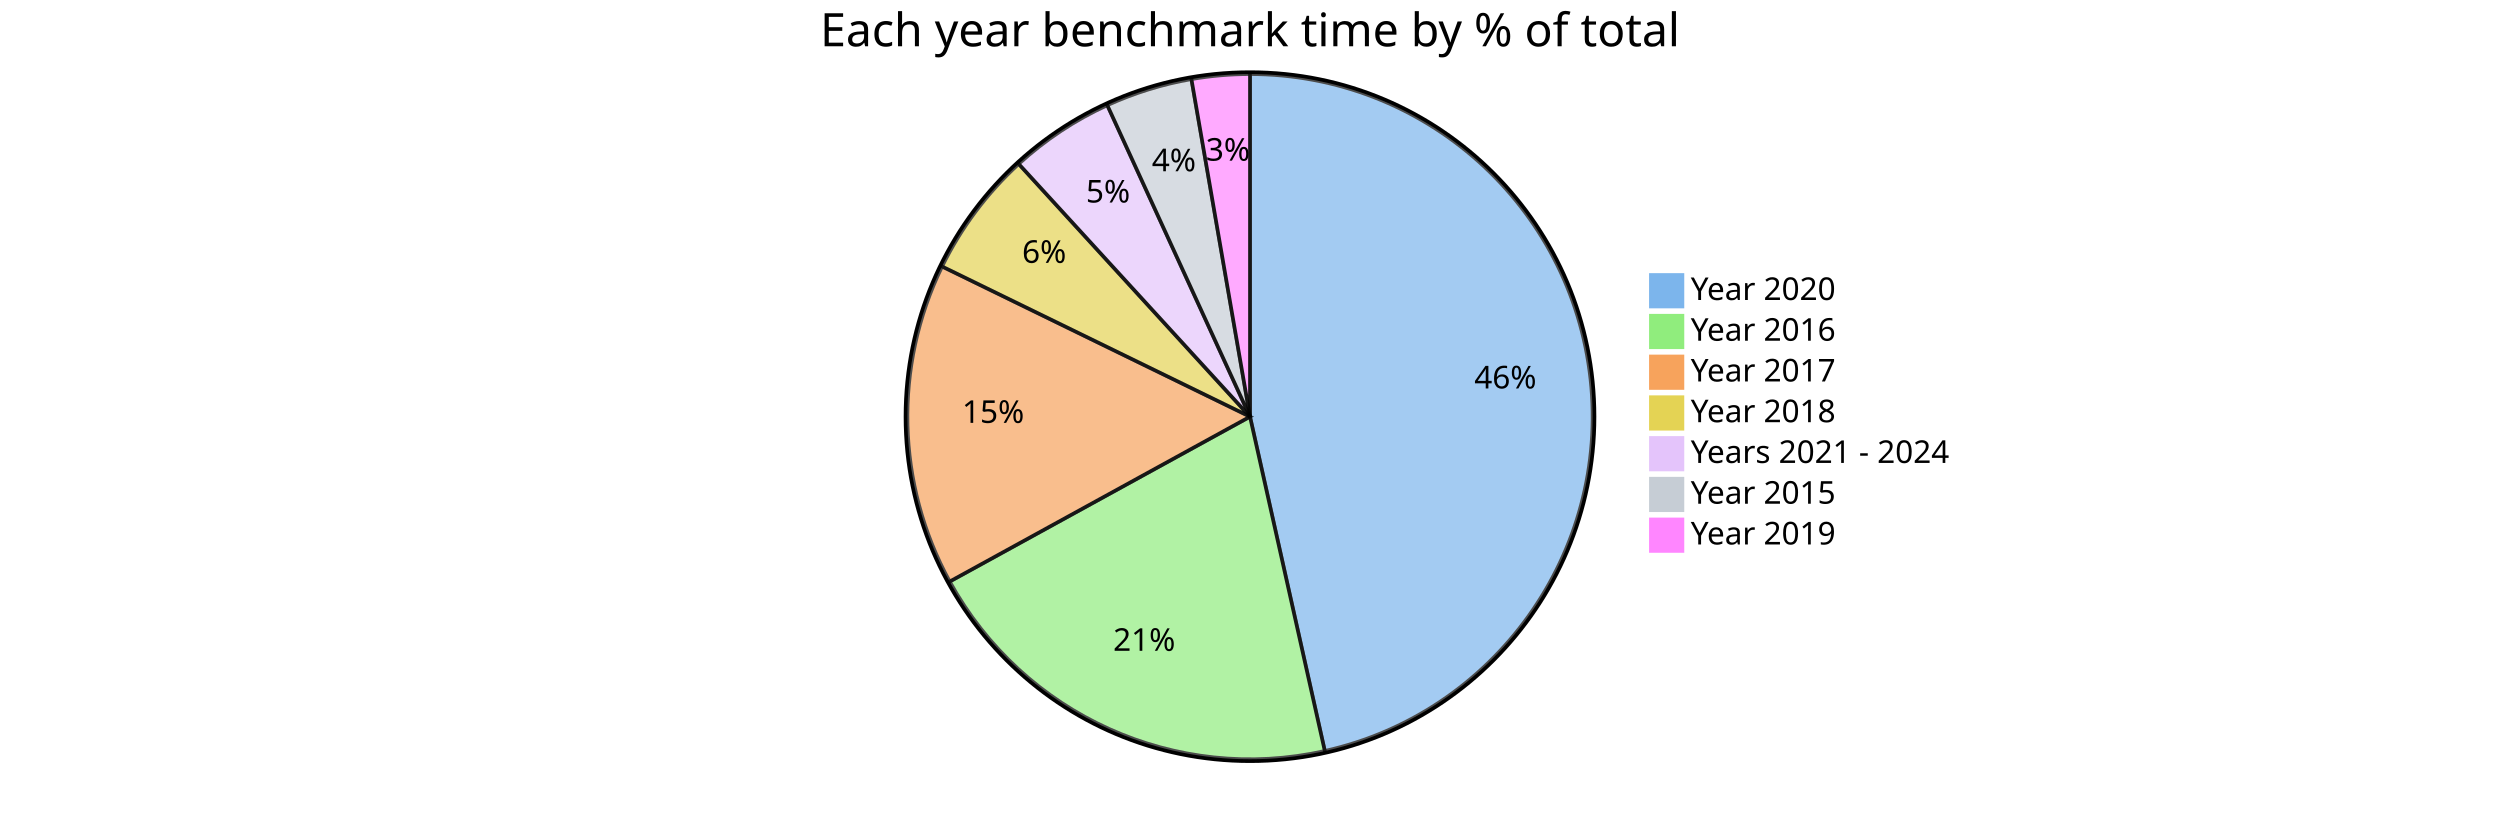
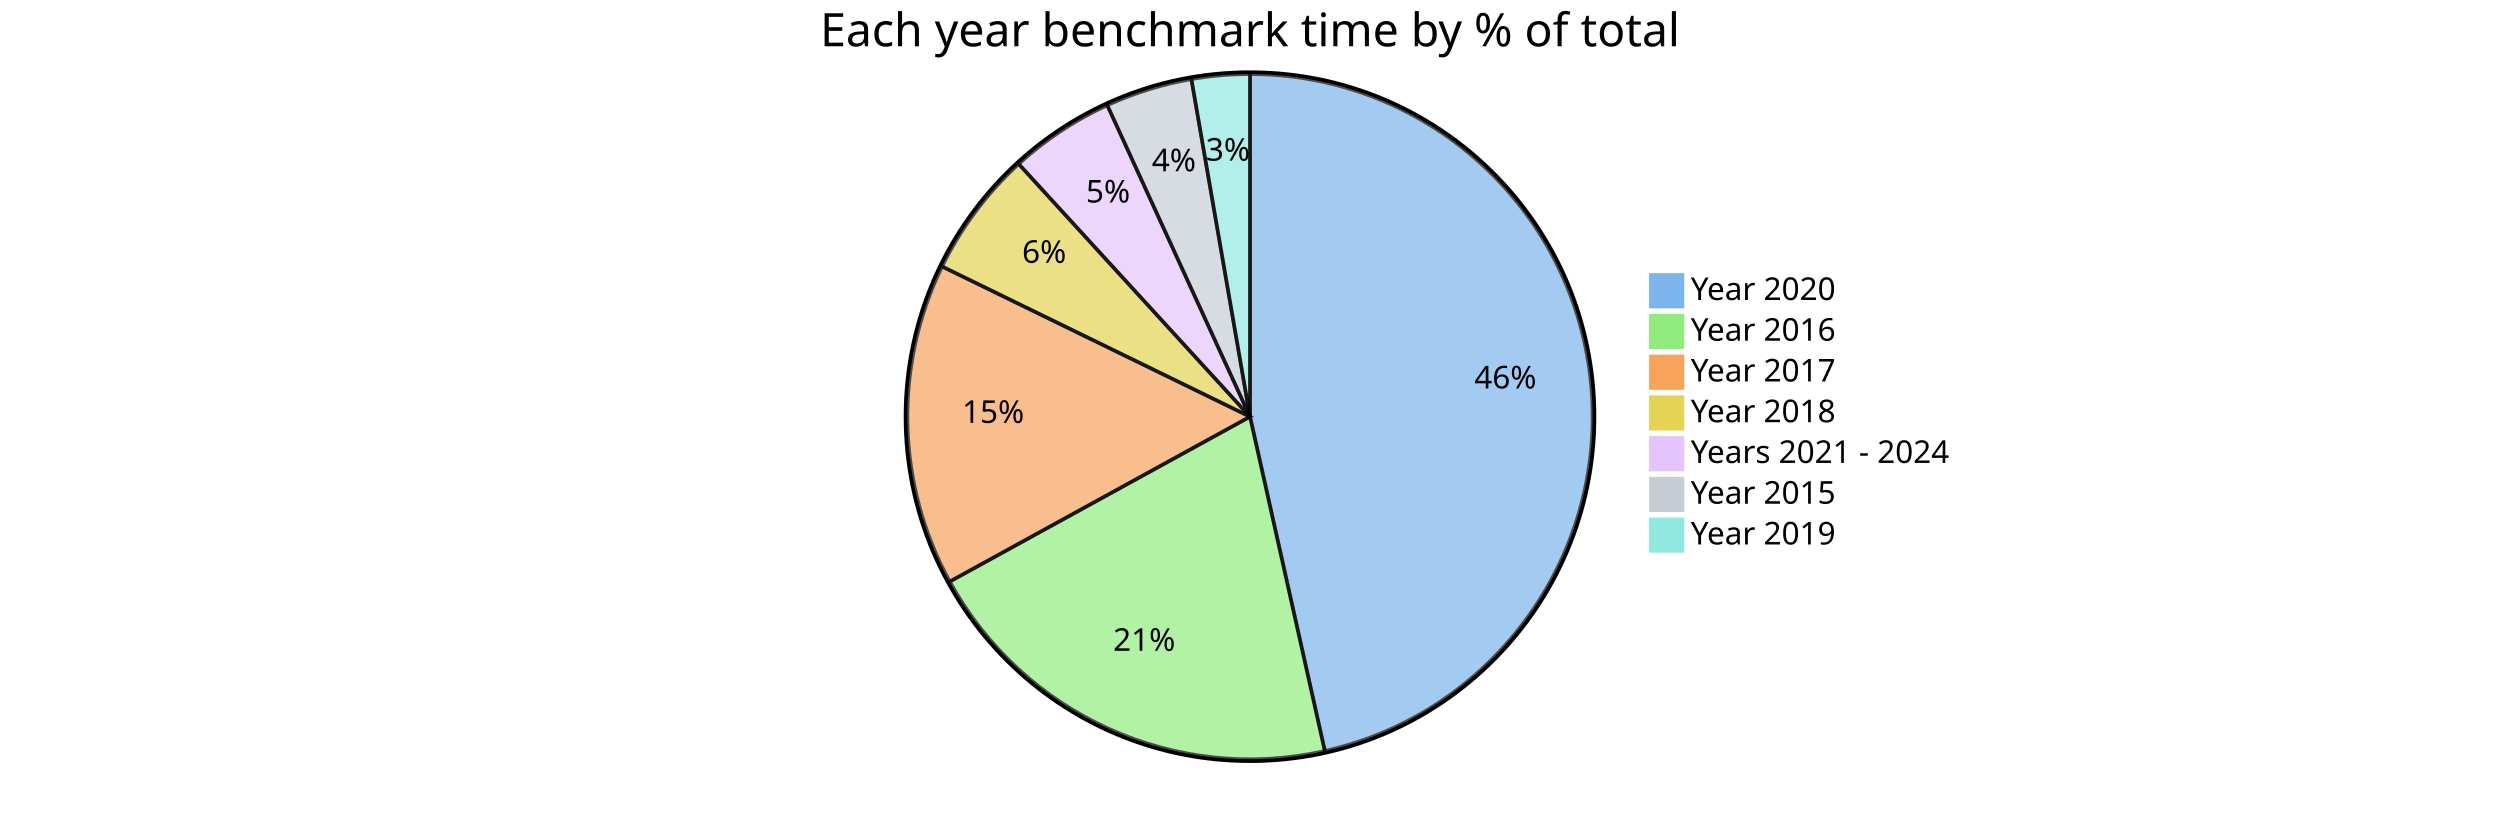
<svg xmlns="http://www.w3.org/2000/svg" viewBox="0 0 1350 450" preserveAspectRatio="xMidYMin">
  <style>
		text {font-family:sans-serif;font-size:17px;}
		.pieOuterCircle {stroke:black;stroke-width:2px;fill:none;}
		.pieCircle {stroke:black;stroke-width:2px;opacity:0.7;}
		.slice {text-anchor:middle;}
		.pieTitleText {text-anchor:middle;font-size:25px;}
	</style>
  <g transform="translate(675,225)">
    <circle class="pieOuterCircle" cx="0" cy="0" r="186" />
    <path class="pieCircle" d="M0,-185A185,185,0,0,1,40.405,180.534L0,0Z" fill="#7cb5ec" />
    <path class="pieCircle" d="M40.405,180.534A185,185,0,0,1,-162.165,89.037L0,0Z" fill="#90ed7d" />
    <path class="pieCircle" d="M-162.165,89.037A185,185,0,0,1,-166.277,-81.099L0,0Z" fill="#f7a35c" />
    <path class="pieCircle" d="M-166.277,-81.099A185,185,0,0,1,-124.893,-136.48L0,0Z" fill="#e4d354" />
    <path class="pieCircle" d="M-124.893,-136.48A185,185,0,0,1,-77.057,-168.188L0,0Z" fill="#e4c4fb" />
    <path class="pieCircle" d="M-77.057,-168.188A185,185,0,0,1,-31.636,-182.275L0,0Z" fill="#c6cdd5" />
-     <path class="pieCircle" d="M-31.636,-182.275A185,185,0,0,1,0,-185L0,0Z" fill="hsl(300, 100%, 76.275%)" />
+     <path class="pieCircle" d="M-31.636,-182.275A185,185,0,0,1,0,-185L0,0Z" fill="#91e8e1" />
    <text class="slice" style="text-anchor: middle;" transform="translate(137.91,-15.24415)">46%</text>
    <text class="slice" style="text-anchor: middle;" transform="translate(-57.11459,126.4495)">21%</text>
    <text class="slice" style="text-anchor: middle;" transform="translate(-138.7095,3.35272)">15%</text>
    <text class="slice" style="text-anchor: middle;" transform="translate(-111.1461,-83.05485)">6%</text>
    <text class="slice" style="text-anchor: middle;" transform="translate(-76.65891,-115.6502)">5%</text>
    <text class="slice" style="text-anchor: middle;" transform="translate(-41.10067,-132.5228)">4%</text>
    <text class="slice" style="text-anchor: middle;" transform="translate(-11.90728,-138.2381)">3%</text>
    <text class="pieTitleText" x="0" y="-200">Each year benchmark time by % of total</text>
    <g transform="translate(216,-77)">
      <rect height="18" style="fill: rgb(124, 181, 236); stroke: rgb(124, 181, 236);" width="18" />
      <text x="22" y="14">Year 2020</text>
    </g>
    <g transform="translate(216,-55)">
      <rect height="18" style="fill: rgb(144, 237, 125); stroke: rgb(144, 237, 125);" width="18" />
      <text x="22" y="14">Year 2016</text>
    </g>
    <g transform="translate(216,-33)">
      <rect height="18" style="fill: rgb(247, 163, 92); stroke: rgb(247, 163, 92);" width="18" />
      <text x="22" y="14">Year 2017</text>
    </g>
    <g transform="translate(216,-11)">
      <rect height="18" style="fill: rgb(228, 211, 84); stroke: rgb(228, 211, 84);" width="18" />
      <text x="22" y="14">Year 2018</text>
    </g>
    <g transform="translate(216,11)">
      <rect height="18" style="fill: rgb(228, 196, 251); stroke: rgb(228, 196, 251);" width="18" />
      <text x="22" y="14">Years 2021 - 2024</text>
    </g>
    <g transform="translate(216,33)">
      <rect height="18" style="fill: rgb(198, 205, 213); stroke: rgb(198, 205, 213);" width="18" />
      <text x="22" y="14">Year 2015</text>
    </g>
    <g transform="translate(216,55)">
-       <rect height="18" style="fill: rgb(255, 134, 255); stroke: rgb(255, 134, 255);" width="18" />
+       <rect height="18" style="fill: rgb(145, 232, 225); stroke: rgb(145, 232, 225);" width="18" />
      <text x="22" y="14">Year 2019</text>
    </g>
  </g>
</svg>
